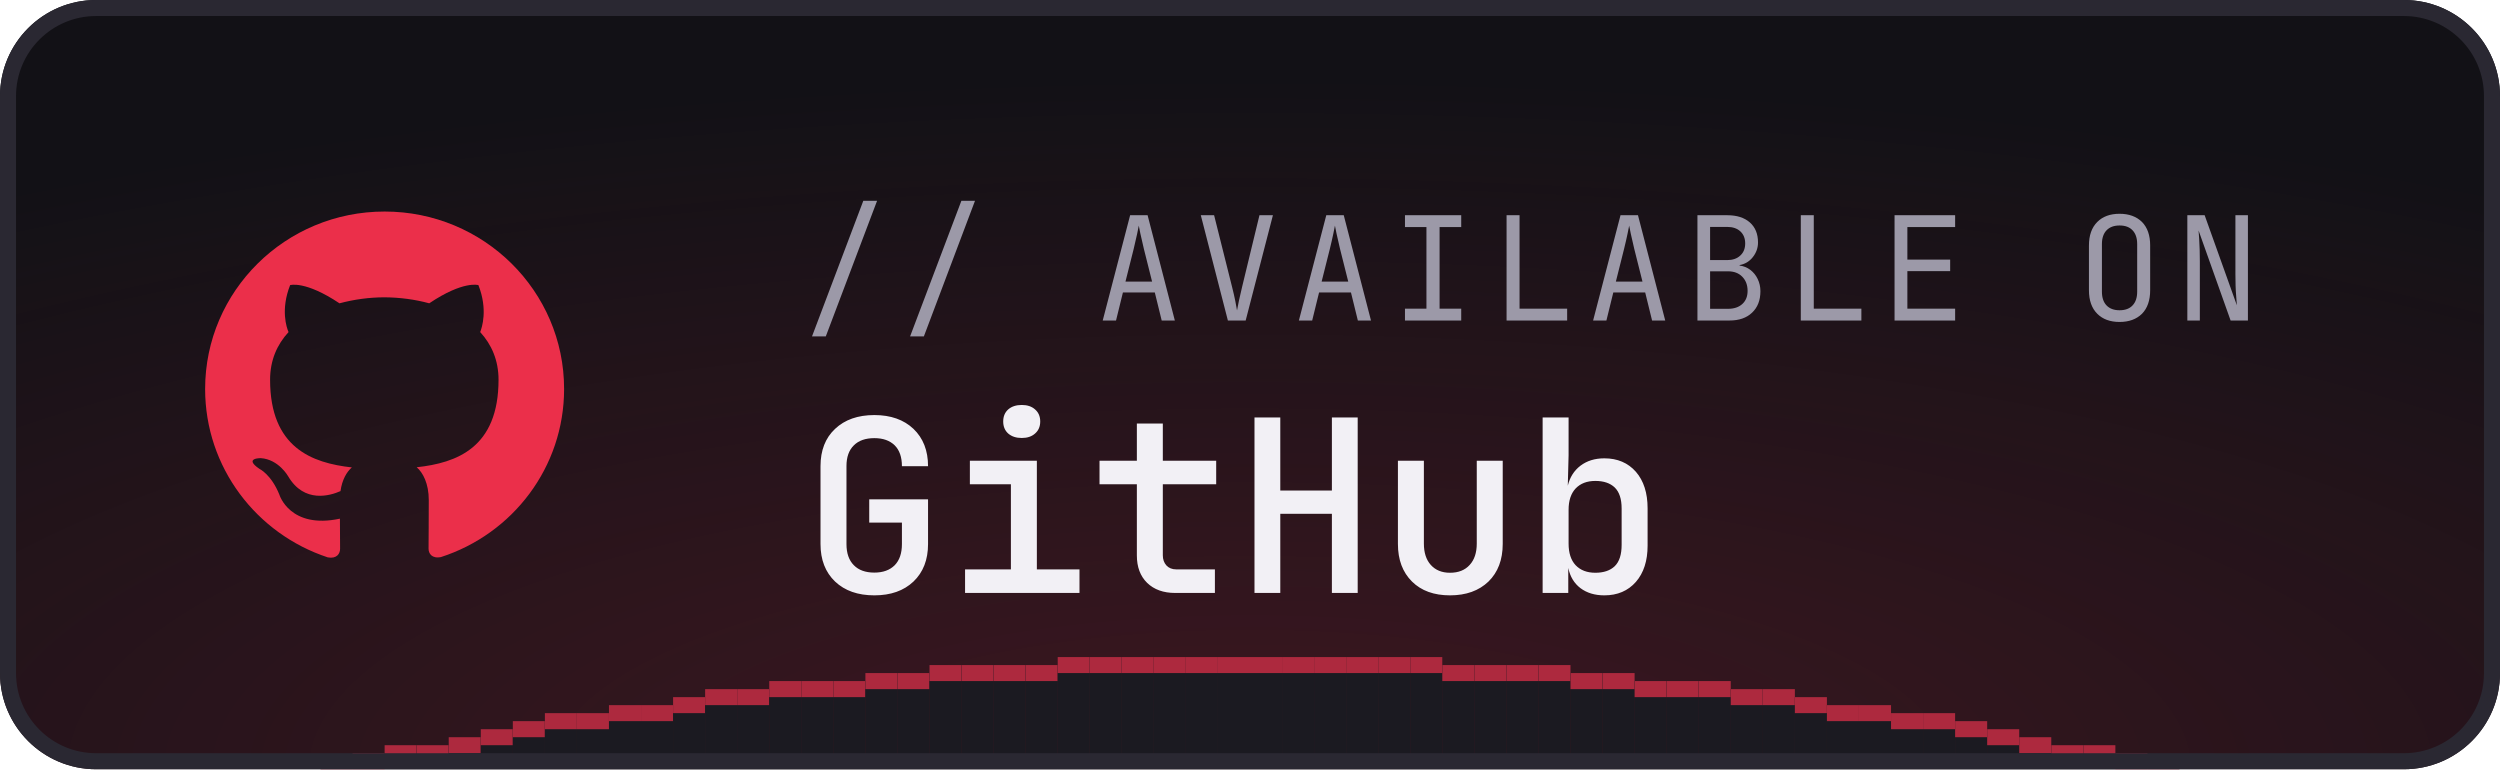
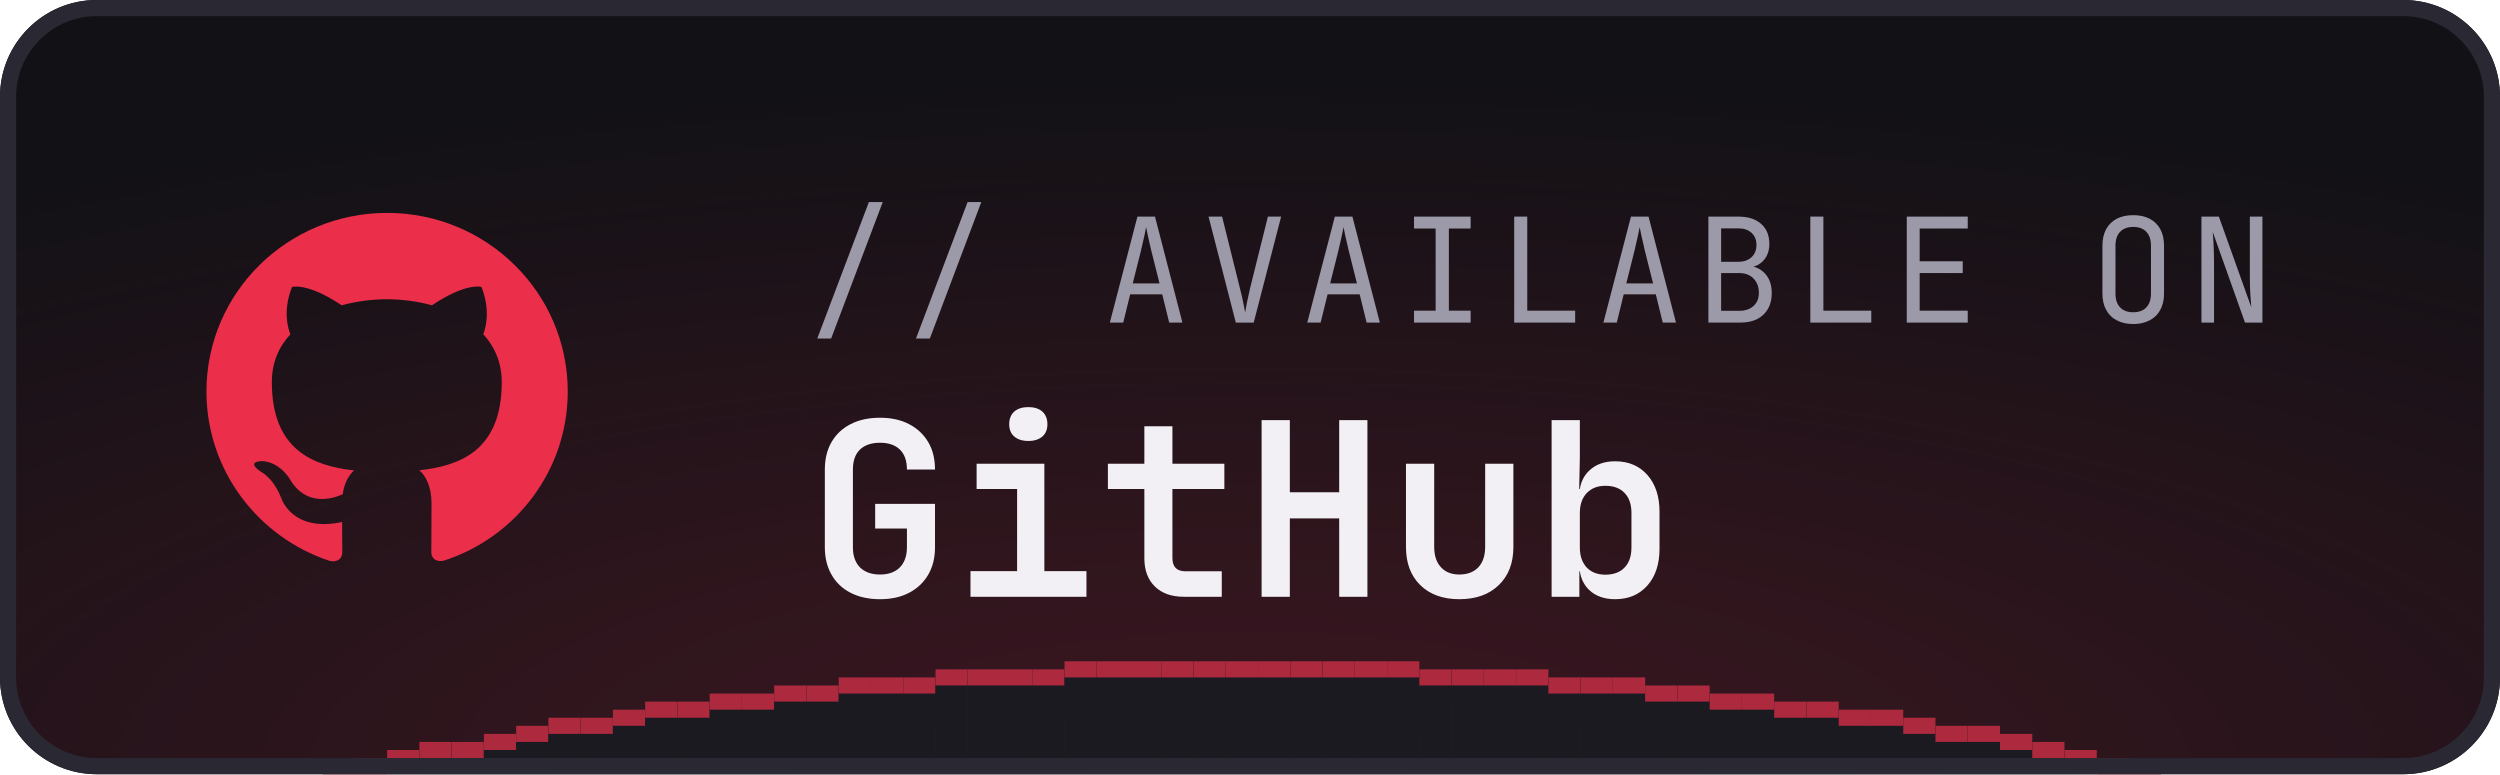
- <svg xmlns="http://www.w3.org/2000/svg" width="156" height="48" fill="none" viewBox="0 0 156 48">
+ <svg xmlns="http://www.w3.org/2000/svg" width="155" height="48" fill="none" viewBox="0 0 155 48">
  <defs>
    <clipPath id="badges-plugins-xbans-cozy-github-tile">
-       <rect width="156" height="48" rx="6" />
+       <rect width="155" height="48" rx="6" />
    </clipPath>
    <radialGradient id="badges-plugins-xbans-cozy-github-glow" cx="0.5" cy="1" r="0.9">
      <stop offset="0" stop-color="#EB2F4A" stop-opacity=".2" />
      <stop offset="1" stop-color="#EB2F4A" stop-opacity="0" />
    </radialGradient>
  </defs>
  <g clip-path="url(#badges-plugins-xbans-cozy-github-tile)">
-     <rect width="156" height="48" fill="#121116" />
-     <rect width="156" height="48" fill="url(#badges-plugins-xbans-cozy-github-glow)" />
+     <rect width="155" height="48" fill="#121116" />
+     <rect width="155" height="48" fill="url(#badges-plugins-xbans-cozy-github-glow)" />
    <rect x="0" y="53" width="2" height="-5" fill="#1B1A21" />
    <rect x="0" y="53" width="2" height="1" fill="#EB2F4A" fill-opacity=".7" />
    <rect x="2" y="52.5" width="2" height="-4.5" fill="#1B1A21" />
    <rect x="2" y="52.5" width="2" height="1" fill="#EB2F4A" fill-opacity=".7" />
    <rect x="4" y="52" width="2" height="-4" fill="#1B1A21" />
    <rect x="4" y="52" width="2" height="1" fill="#EB2F4A" fill-opacity=".7" />
-     <rect x="6" y="51.5" width="2" height="-3.5" fill="#1B1A21" />
-     <rect x="6" y="51.5" width="2" height="1" fill="#EB2F4A" fill-opacity=".7" />
+     <rect x="6" y="51" width="2" height="-3" fill="#1B1A21" />
+     <rect x="6" y="51" width="2" height="1" fill="#EB2F4A" fill-opacity=".7" />
    <rect x="8" y="50.5" width="2" height="-2.5" fill="#1B1A21" />
    <rect x="8" y="50.5" width="2" height="1" fill="#EB2F4A" fill-opacity=".7" />
    <rect x="10" y="50" width="2" height="-2" fill="#1B1A21" />
    <rect x="10" y="50" width="2" height="1" fill="#EB2F4A" fill-opacity=".7" />
    <rect x="12" y="49.5" width="2" height="-1.5" fill="#1B1A21" />
    <rect x="12" y="49.5" width="2" height="1" fill="#EB2F4A" fill-opacity=".7" />
    <rect x="14" y="49" width="2" height="-1" fill="#1B1A21" />
    <rect x="14" y="49" width="2" height="1" fill="#EB2F4A" fill-opacity=".7" />
    <rect x="16" y="48.5" width="2" height="-0.5" fill="#1B1A21" />
    <rect x="16" y="48.5" width="2" height="1" fill="#EB2F4A" fill-opacity=".7" />
    <rect x="18" y="48" width="2" height="0" fill="#1B1A21" />
    <rect x="18" y="48" width="2" height="1" fill="#EB2F4A" fill-opacity=".7" />
    <rect x="20" y="47.5" width="2" height="0.5" fill="#1B1A21" />
    <rect x="20" y="47.5" width="2" height="1" fill="#EB2F4A" fill-opacity=".7" />
    <rect x="22" y="47" width="2" height="1" fill="#1B1A21" />
    <rect x="22" y="47" width="2" height="1" fill="#EB2F4A" fill-opacity=".7" />
    <rect x="24" y="46.5" width="2" height="1.5" fill="#1B1A21" />
    <rect x="24" y="46.5" width="2" height="1" fill="#EB2F4A" fill-opacity=".7" />
-     <rect x="26" y="46.5" width="2" height="1.5" fill="#1B1A21" />
-     <rect x="26" y="46.5" width="2" height="1" fill="#EB2F4A" fill-opacity=".7" />
+     <rect x="26" y="46" width="2" height="2" fill="#1B1A21" />
+     <rect x="26" y="46" width="2" height="1" fill="#EB2F4A" fill-opacity=".7" />
    <rect x="28" y="46" width="2" height="2" fill="#1B1A21" />
    <rect x="28" y="46" width="2" height="1" fill="#EB2F4A" fill-opacity=".7" />
    <rect x="30" y="45.5" width="2" height="2.5" fill="#1B1A21" />
    <rect x="30" y="45.5" width="2" height="1" fill="#EB2F4A" fill-opacity=".7" />
    <rect x="32" y="45" width="2" height="3" fill="#1B1A21" />
    <rect x="32" y="45" width="2" height="1" fill="#EB2F4A" fill-opacity=".7" />
    <rect x="34" y="44.5" width="2" height="3.5" fill="#1B1A21" />
    <rect x="34" y="44.5" width="2" height="1" fill="#EB2F4A" fill-opacity=".7" />
    <rect x="36" y="44.5" width="2" height="3.5" fill="#1B1A21" />
    <rect x="36" y="44.5" width="2" height="1" fill="#EB2F4A" fill-opacity=".7" />
    <rect x="38" y="44" width="2" height="4" fill="#1B1A21" />
    <rect x="38" y="44" width="2" height="1" fill="#EB2F4A" fill-opacity=".7" />
-     <rect x="40" y="44" width="2" height="4" fill="#1B1A21" />
-     <rect x="40" y="44" width="2" height="1" fill="#EB2F4A" fill-opacity=".7" />
+     <rect x="40" y="43.5" width="2" height="4.5" fill="#1B1A21" />
+     <rect x="40" y="43.5" width="2" height="1" fill="#EB2F4A" fill-opacity=".7" />
    <rect x="42" y="43.5" width="2" height="4.5" fill="#1B1A21" />
    <rect x="42" y="43.5" width="2" height="1" fill="#EB2F4A" fill-opacity=".7" />
    <rect x="44" y="43" width="2" height="5" fill="#1B1A21" />
    <rect x="44" y="43" width="2" height="1" fill="#EB2F4A" fill-opacity=".7" />
    <rect x="46" y="43" width="2" height="5" fill="#1B1A21" />
    <rect x="46" y="43" width="2" height="1" fill="#EB2F4A" fill-opacity=".7" />
    <rect x="48" y="42.5" width="2" height="5.5" fill="#1B1A21" />
    <rect x="48" y="42.5" width="2" height="1" fill="#EB2F4A" fill-opacity=".7" />
    <rect x="50" y="42.5" width="2" height="5.5" fill="#1B1A21" />
    <rect x="50" y="42.5" width="2" height="1" fill="#EB2F4A" fill-opacity=".7" />
-     <rect x="52" y="42.5" width="2" height="5.5" fill="#1B1A21" />
-     <rect x="52" y="42.5" width="2" height="1" fill="#EB2F4A" fill-opacity=".7" />
+     <rect x="52" y="42" width="2" height="6" fill="#1B1A21" />
+     <rect x="52" y="42" width="2" height="1" fill="#EB2F4A" fill-opacity=".7" />
    <rect x="54" y="42" width="2" height="6" fill="#1B1A21" />
    <rect x="54" y="42" width="2" height="1" fill="#EB2F4A" fill-opacity=".7" />
    <rect x="56" y="42" width="2" height="6" fill="#1B1A21" />
    <rect x="56" y="42" width="2" height="1" fill="#EB2F4A" fill-opacity=".7" />
    <rect x="58" y="41.5" width="2" height="6.5" fill="#1B1A21" />
    <rect x="58" y="41.5" width="2" height="1" fill="#EB2F4A" fill-opacity=".7" />
    <rect x="60" y="41.5" width="2" height="6.5" fill="#1B1A21" />
    <rect x="60" y="41.5" width="2" height="1" fill="#EB2F4A" fill-opacity=".7" />
    <rect x="62" y="41.5" width="2" height="6.5" fill="#1B1A21" />
    <rect x="62" y="41.5" width="2" height="1" fill="#EB2F4A" fill-opacity=".7" />
    <rect x="64" y="41.5" width="2" height="6.5" fill="#1B1A21" />
    <rect x="64" y="41.5" width="2" height="1" fill="#EB2F4A" fill-opacity=".7" />
    <rect x="66" y="41" width="2" height="7" fill="#1B1A21" />
    <rect x="66" y="41" width="2" height="1" fill="#EB2F4A" fill-opacity=".7" />
    <rect x="68" y="41" width="2" height="7" fill="#1B1A21" />
    <rect x="68" y="41" width="2" height="1" fill="#EB2F4A" fill-opacity=".7" />
    <rect x="70" y="41" width="2" height="7" fill="#1B1A21" />
    <rect x="70" y="41" width="2" height="1" fill="#EB2F4A" fill-opacity=".7" />
    <rect x="72" y="41" width="2" height="7" fill="#1B1A21" />
    <rect x="72" y="41" width="2" height="1" fill="#EB2F4A" fill-opacity=".7" />
    <rect x="74" y="41" width="2" height="7" fill="#1B1A21" />
    <rect x="74" y="41" width="2" height="1" fill="#EB2F4A" fill-opacity=".7" />
    <rect x="76" y="41" width="2" height="7" fill="#1B1A21" />
    <rect x="76" y="41" width="2" height="1" fill="#EB2F4A" fill-opacity=".7" />
    <rect x="78" y="41" width="2" height="7" fill="#1B1A21" />
    <rect x="78" y="41" width="2" height="1" fill="#EB2F4A" fill-opacity=".7" />
    <rect x="80" y="41" width="2" height="7" fill="#1B1A21" />
    <rect x="80" y="41" width="2" height="1" fill="#EB2F4A" fill-opacity=".7" />
    <rect x="82" y="41" width="2" height="7" fill="#1B1A21" />
    <rect x="82" y="41" width="2" height="1" fill="#EB2F4A" fill-opacity=".7" />
    <rect x="84" y="41" width="2" height="7" fill="#1B1A21" />
    <rect x="84" y="41" width="2" height="1" fill="#EB2F4A" fill-opacity=".7" />
    <rect x="86" y="41" width="2" height="7" fill="#1B1A21" />
    <rect x="86" y="41" width="2" height="1" fill="#EB2F4A" fill-opacity=".7" />
-     <rect x="88" y="41" width="2" height="7" fill="#1B1A21" />
-     <rect x="88" y="41" width="2" height="1" fill="#EB2F4A" fill-opacity=".7" />
+     <rect x="88" y="41.5" width="2" height="6.5" fill="#1B1A21" />
+     <rect x="88" y="41.5" width="2" height="1" fill="#EB2F4A" fill-opacity=".7" />
    <rect x="90" y="41.5" width="2" height="6.5" fill="#1B1A21" />
    <rect x="90" y="41.5" width="2" height="1" fill="#EB2F4A" fill-opacity=".7" />
    <rect x="92" y="41.5" width="2" height="6.5" fill="#1B1A21" />
    <rect x="92" y="41.5" width="2" height="1" fill="#EB2F4A" fill-opacity=".7" />
    <rect x="94" y="41.5" width="2" height="6.5" fill="#1B1A21" />
    <rect x="94" y="41.5" width="2" height="1" fill="#EB2F4A" fill-opacity=".7" />
-     <rect x="96" y="41.5" width="2" height="6.5" fill="#1B1A21" />
-     <rect x="96" y="41.5" width="2" height="1" fill="#EB2F4A" fill-opacity=".7" />
+     <rect x="96" y="42" width="2" height="6" fill="#1B1A21" />
+     <rect x="96" y="42" width="2" height="1" fill="#EB2F4A" fill-opacity=".7" />
    <rect x="98" y="42" width="2" height="6" fill="#1B1A21" />
    <rect x="98" y="42" width="2" height="1" fill="#EB2F4A" fill-opacity=".7" />
    <rect x="100" y="42" width="2" height="6" fill="#1B1A21" />
    <rect x="100" y="42" width="2" height="1" fill="#EB2F4A" fill-opacity=".7" />
    <rect x="102" y="42.5" width="2" height="5.5" fill="#1B1A21" />
    <rect x="102" y="42.5" width="2" height="1" fill="#EB2F4A" fill-opacity=".7" />
    <rect x="104" y="42.5" width="2" height="5.5" fill="#1B1A21" />
    <rect x="104" y="42.5" width="2" height="1" fill="#EB2F4A" fill-opacity=".7" />
-     <rect x="106" y="42.5" width="2" height="5.5" fill="#1B1A21" />
-     <rect x="106" y="42.5" width="2" height="1" fill="#EB2F4A" fill-opacity=".7" />
+     <rect x="106" y="43" width="2" height="5" fill="#1B1A21" />
+     <rect x="106" y="43" width="2" height="1" fill="#EB2F4A" fill-opacity=".7" />
    <rect x="108" y="43" width="2" height="5" fill="#1B1A21" />
    <rect x="108" y="43" width="2" height="1" fill="#EB2F4A" fill-opacity=".7" />
-     <rect x="110" y="43" width="2" height="5" fill="#1B1A21" />
-     <rect x="110" y="43" width="2" height="1" fill="#EB2F4A" fill-opacity=".7" />
+     <rect x="110" y="43.5" width="2" height="4.5" fill="#1B1A21" />
+     <rect x="110" y="43.5" width="2" height="1" fill="#EB2F4A" fill-opacity=".7" />
    <rect x="112" y="43.5" width="2" height="4.5" fill="#1B1A21" />
    <rect x="112" y="43.5" width="2" height="1" fill="#EB2F4A" fill-opacity=".7" />
    <rect x="114" y="44" width="2" height="4" fill="#1B1A21" />
    <rect x="114" y="44" width="2" height="1" fill="#EB2F4A" fill-opacity=".7" />
    <rect x="116" y="44" width="2" height="4" fill="#1B1A21" />
    <rect x="116" y="44" width="2" height="1" fill="#EB2F4A" fill-opacity=".7" />
    <rect x="118" y="44.5" width="2" height="3.5" fill="#1B1A21" />
    <rect x="118" y="44.5" width="2" height="1" fill="#EB2F4A" fill-opacity=".7" />
-     <rect x="120" y="44.5" width="2" height="3.5" fill="#1B1A21" />
-     <rect x="120" y="44.5" width="2" height="1" fill="#EB2F4A" fill-opacity=".7" />
+     <rect x="120" y="45" width="2" height="3" fill="#1B1A21" />
+     <rect x="120" y="45" width="2" height="1" fill="#EB2F4A" fill-opacity=".7" />
    <rect x="122" y="45" width="2" height="3" fill="#1B1A21" />
    <rect x="122" y="45" width="2" height="1" fill="#EB2F4A" fill-opacity=".7" />
    <rect x="124" y="45.5" width="2" height="2.5" fill="#1B1A21" />
    <rect x="124" y="45.5" width="2" height="1" fill="#EB2F4A" fill-opacity=".7" />
    <rect x="126" y="46" width="2" height="2" fill="#1B1A21" />
    <rect x="126" y="46" width="2" height="1" fill="#EB2F4A" fill-opacity=".7" />
    <rect x="128" y="46.5" width="2" height="1.5" fill="#1B1A21" />
    <rect x="128" y="46.5" width="2" height="1" fill="#EB2F4A" fill-opacity=".7" />
-     <rect x="130" y="46.5" width="2" height="1.5" fill="#1B1A21" />
-     <rect x="130" y="46.5" width="2" height="1" fill="#EB2F4A" fill-opacity=".7" />
-     <rect x="132" y="47" width="2" height="1" fill="#1B1A21" />
-     <rect x="132" y="47" width="2" height="1" fill="#EB2F4A" fill-opacity=".7" />
-     <rect x="134" y="47.5" width="2" height="0.5" fill="#1B1A21" />
-     <rect x="134" y="47.5" width="2" height="1" fill="#EB2F4A" fill-opacity=".7" />
+     <rect x="130" y="47" width="2" height="1" fill="#1B1A21" />
+     <rect x="130" y="47" width="2" height="1" fill="#EB2F4A" fill-opacity=".7" />
+     <rect x="132" y="47.5" width="2" height="0.5" fill="#1B1A21" />
+     <rect x="132" y="47.5" width="2" height="1" fill="#EB2F4A" fill-opacity=".7" />
+     <rect x="134" y="48" width="2" height="0" fill="#1B1A21" />
+     <rect x="134" y="48" width="2" height="1" fill="#EB2F4A" fill-opacity=".7" />
    <rect x="136" y="48" width="2" height="0" fill="#1B1A21" />
    <rect x="136" y="48" width="2" height="1" fill="#EB2F4A" fill-opacity=".7" />
    <rect x="138" y="48.5" width="2" height="-0.5" fill="#1B1A21" />
    <rect x="138" y="48.5" width="2" height="1" fill="#EB2F4A" fill-opacity=".7" />
-     <rect x="140" y="49" width="2" height="-1" fill="#1B1A21" />
-     <rect x="140" y="49" width="2" height="1" fill="#EB2F4A" fill-opacity=".7" />
-     <rect x="142" y="49.5" width="2" height="-1.5" fill="#1B1A21" />
-     <rect x="142" y="49.5" width="2" height="1" fill="#EB2F4A" fill-opacity=".7" />
-     <rect x="144" y="50" width="2" height="-2" fill="#1B1A21" />
-     <rect x="144" y="50" width="2" height="1" fill="#EB2F4A" fill-opacity=".7" />
-     <rect x="146" y="50.5" width="2" height="-2.5" fill="#1B1A21" />
-     <rect x="146" y="50.5" width="2" height="1" fill="#EB2F4A" fill-opacity=".7" />
+     <rect x="140" y="49.5" width="2" height="-1.5" fill="#1B1A21" />
+     <rect x="140" y="49.5" width="2" height="1" fill="#EB2F4A" fill-opacity=".7" />
+     <rect x="142" y="50" width="2" height="-2" fill="#1B1A21" />
+     <rect x="142" y="50" width="2" height="1" fill="#EB2F4A" fill-opacity=".7" />
+     <rect x="144" y="50.5" width="2" height="-2.5" fill="#1B1A21" />
+     <rect x="144" y="50.5" width="2" height="1" fill="#EB2F4A" fill-opacity=".7" />
+     <rect x="146" y="51" width="2" height="-3" fill="#1B1A21" />
+     <rect x="146" y="51" width="2" height="1" fill="#EB2F4A" fill-opacity=".7" />
    <rect x="148" y="51.5" width="2" height="-3.5" fill="#1B1A21" />
    <rect x="148" y="51.5" width="2" height="1" fill="#EB2F4A" fill-opacity=".7" />
    <rect x="150" y="52" width="2" height="-4" fill="#1B1A21" />
    <rect x="150" y="52" width="2" height="1" fill="#EB2F4A" fill-opacity=".7" />
-     <rect x="152" y="52.5" width="2" height="-4.5" fill="#1B1A21" />
-     <rect x="152" y="52.5" width="2" height="1" fill="#EB2F4A" fill-opacity=".7" />
-     <rect x="154" y="53" width="2" height="-5" fill="#1B1A21" />
-     <rect x="154" y="53" width="2" height="1" fill="#EB2F4A" fill-opacity=".7" />
+     <rect x="152" y="53" width="2" height="-5" fill="#1B1A21" />
+     <rect x="152" y="53" width="2" height="1" fill="#EB2F4A" fill-opacity=".7" />
+     <rect x="154" y="53.5" width="2" height="-5.5" fill="#1B1A21" />
+     <rect x="154" y="53.5" width="2" height="1" fill="#EB2F4A" fill-opacity=".7" />
  </g>
-   <rect x=".5" y=".5" width="155" height="47" rx="5.5" stroke="#2A2832" />
+   <rect x=".5" y=".5" width="154" height="47" rx="5.5" stroke="#2A2832" />
  <g transform="translate(8 8) scale(0.8)">
    <g>
      <path fill="#EB2F4A" d="M20 6.5c-7.734 0-14 6.2-14 13.842 0 6.118 4.011 11.304 9.57 13.134.703.13.957-.298.957-.668 0-.328-.008-1.198-.013-2.352-3.897.834-4.718-1.86-4.718-1.86-.638-1.596-1.558-2.024-1.558-2.024-1.267-.856.1-.837.1-.837 1.404.094 2.143 1.423 2.143 1.423 1.248 2.117 3.276 1.505 4.078 1.148.123-.892.488-1.505.885-1.847-3.108-.346-6.377-1.536-6.377-6.84 0-1.514.543-2.748 1.44-3.717-.155-.347-.63-1.757.123-3.663 0 0 1.172-.37 3.85 1.42a13.7 13.7 0 0 1 3.5-.469c1.19.008 2.38.162 3.501.468 2.663-1.789 3.834-1.42 3.834-1.42.751 1.907.277 3.317.14 3.664.889.97 1.431 2.204 1.431 3.717 0 5.316-3.273 6.488-6.384 6.827.486.414.942 1.266.942 2.56 0 1.85-.017 3.342-.017 3.793 0 .36.245.792.966.653C29.993 31.642 34 26.45 34 20.34 34 12.7 27.734 6.5 20 6.5" />
    </g>
  </g>
-   <path fill="#9C99A8" d="M51.53 20.99L50.67 20.99L53.87 12.53L54.73 12.53L51.53 20.99M57.65 20.99L56.79 20.99L59.99 12.53L60.84 12.53L57.65 20.99M69.64 20L68.81 20L70.52 13.43L71.61 13.43L73.31 20L72.49 20L72.06 18.25L70.07 18.25L69.64 20M70.74 15.54L70.23 17.57L71.89 17.57L71.38 15.54Q71.24 14.97 71.16 14.58Q71.08 14.2 71.06 14.08L71.06 14.08Q71.04 14.2 70.96 14.58Q70.88 14.97 70.74 15.54L70.74 15.54M77.73 20L76.62 20L74.93 13.43L75.76 13.43L76.88 17.9Q77 18.37 77.08 18.77Q77.15 19.16 77.19 19.37L77.19 19.37Q77.23 19.16 77.31 18.76Q77.4 18.36 77.51 17.89L77.51 17.89L78.59 13.43L79.43 13.43L77.73 20M81.88 20L81.05 20L82.76 13.43L83.85 13.43L85.55 20L84.73 20L84.3 18.25L82.31 18.25L81.88 20M82.98 15.54L82.47 17.57L84.13 17.57L83.62 15.54Q83.48 14.97 83.4 14.58Q83.32 14.2 83.3 14.08L83.3 14.08Q83.28 14.2 83.2 14.58Q83.12 14.97 82.98 15.54L82.98 15.54M91.18 20L87.67 20L87.67 19.26L89.01 19.26L89.01 14.17L87.67 14.17L87.67 13.43L91.18 13.43L91.18 14.17L89.83 14.17L89.83 19.26L91.18 19.26L91.18 20M97.79 20L94.01 20L94.01 13.43L94.82 13.43L94.82 19.26L97.79 19.26L97.79 20M100.24 20L99.41 20L101.12 13.43L102.21 13.43L103.91 20L103.09 20L102.66 18.25L100.67 18.25L100.24 20M101.34 15.54L100.83 17.57L102.49 17.57L101.98 15.54Q101.84 14.97 101.76 14.58Q101.68 14.2 101.66 14.08L101.66 14.08Q101.64 14.2 101.56 14.58Q101.48 14.97 101.34 15.54L101.34 15.54M107.92 20L105.92 20L105.92 13.43L107.78 13.43Q108.68 13.43 109.19 13.88Q109.7 14.33 109.7 15.13L109.7 15.13Q109.7 15.63 109.38 16.04Q109.06 16.45 108.55 16.54L108.55 16.54L108.55 16.57Q108.93 16.62 109.22 16.84Q109.52 17.07 109.68 17.41Q109.85 17.76 109.85 18.17L109.85 18.17Q109.85 19.02 109.33 19.51Q108.82 20 107.92 20L107.92 20M106.71 14.16L106.71 16.23L107.77 16.23Q108.29 16.23 108.59 15.95Q108.9 15.67 108.9 15.19L108.9 15.19Q108.9 14.72 108.6 14.44Q108.3 14.16 107.78 14.16L107.78 14.16L106.71 14.16M106.71 16.93L106.71 19.27L107.83 19.27Q108.39 19.27 108.72 18.97Q109.05 18.67 109.05 18.15L109.05 18.15Q109.05 17.61 108.72 17.27Q108.39 16.93 107.83 16.93L107.83 16.93L106.71 16.93M116.15 20L112.37 20L112.37 13.43L113.18 13.43L113.18 19.26L116.15 19.26L116.15 20M122 20L118.22 20L118.22 13.43L122 13.43L122 14.17L119.02 14.17L119.02 16.2L121.69 16.2L121.69 16.92L119.02 16.92L119.02 19.26L122 19.26L122 20M132.26 20.09L132.26 20.09Q131.38 20.09 130.87 19.58Q130.35 19.06 130.35 18.11L130.35 18.11L130.35 15.32Q130.35 14.37 130.87 13.85Q131.38 13.34 132.26 13.34L132.26 13.34Q133.14 13.34 133.66 13.85Q134.17 14.37 134.17 15.31L134.17 15.31L134.17 18.11Q134.17 19.06 133.66 19.58Q133.14 20.09 132.26 20.09M132.26 19.36L132.26 19.36Q132.79 19.36 133.07 19.06Q133.36 18.76 133.36 18.2L133.36 18.2L133.36 15.23Q133.36 14.67 133.07 14.37Q132.79 14.07 132.26 14.07L132.26 14.07Q131.74 14.07 131.45 14.37Q131.16 14.67 131.16 15.23L131.16 15.23L131.16 18.2Q131.16 18.76 131.45 19.06Q131.74 19.36 132.26 19.36M137.27 20L136.49 20L136.49 13.43L137.57 13.43L139.58 19.05Q139.56 18.83 139.54 18.5Q139.51 18.17 139.5 17.81Q139.49 17.44 139.49 17.12L139.49 17.12L139.49 13.43L140.27 13.43L140.27 20L139.19 20L137.19 14.38Q137.21 14.59 137.23 14.92Q137.25 15.25 137.26 15.61Q137.27 15.98 137.27 16.31L137.27 16.31L137.27 20" />
-   <path fill="#F2F0F5" d="M54.56 37.15L54.56 37.15Q53.02 37.15 52.11 36.29Q51.2 35.42 51.2 33.95L51.2 33.95L51.2 29.09Q51.2 27.61 52.11 26.76Q53.02 25.9 54.56 25.9L54.56 25.9Q56.09 25.9 57 26.76Q57.91 27.63 57.91 29.09L57.91 29.09L56.28 29.09Q56.28 28.24 55.83 27.79Q55.37 27.34 54.56 27.34L54.56 27.34Q53.73 27.34 53.28 27.79Q52.82 28.24 52.82 29.08L52.82 29.08L52.82 33.95Q52.82 34.81 53.28 35.27Q53.73 35.73 54.56 35.73L54.56 35.73Q55.37 35.73 55.83 35.27Q56.28 34.81 56.28 33.95L56.28 33.95L56.28 32.61L54.24 32.61L54.24 31.16L57.91 31.16L57.91 33.95Q57.91 35.42 57 36.29Q56.09 37.15 54.56 37.15M67.36 37L60.22 37L60.22 35.53L63.08 35.53L63.08 30.22L60.52 30.22L60.52 28.75L64.7 28.75L64.7 35.53L67.36 35.53L67.36 37M63.76 27.33L63.76 27.33Q63.23 27.33 62.91 27.05Q62.6 26.77 62.6 26.3L62.6 26.3Q62.6 25.83 62.91 25.55Q63.23 25.27 63.76 25.27L63.76 25.27Q64.28 25.27 64.59 25.55Q64.91 25.83 64.91 26.3L64.91 26.3Q64.91 26.77 64.59 27.05Q64.28 27.33 63.76 27.33M75.81 37L73.33 37Q72.23 37 71.58 36.37Q70.94 35.74 70.94 34.66L70.94 34.66L70.94 30.22L68.61 30.22L68.61 28.75L70.94 28.75L70.94 26.43L72.56 26.43L72.56 28.75L75.89 28.75L75.89 30.22L72.56 30.22L72.56 34.65Q72.56 35.03 72.78 35.28Q73.01 35.53 73.4 35.53L73.4 35.53L75.81 35.53L75.81 37M79.89 37L78.28 37L78.28 26.05L79.89 26.05L79.89 30.61L83.11 30.61L83.11 26.05L84.72 26.05L84.72 37L83.11 37L83.11 32.06L79.89 32.06L79.89 37M90.48 37.15L90.48 37.15Q88.98 37.15 88.11 36.29Q87.23 35.42 87.23 33.94L87.23 33.94L87.23 28.75L88.85 28.75L88.85 33.92Q88.85 34.77 89.28 35.25Q89.72 35.74 90.48 35.74L90.48 35.74Q91.27 35.74 91.71 35.25Q92.15 34.77 92.15 33.92L92.15 33.92L92.15 28.75L93.77 28.75L93.77 33.94Q93.77 35.42 92.88 36.29Q91.98 37.15 90.48 37.15M100.11 37.15L100.11 37.15Q99.22 37.15 98.62 36.7Q98.03 36.25 97.86 35.44L97.86 35.44L97.86 37L96.26 37L96.26 26.05L97.88 26.05L97.88 28.41L97.83 30.31Q98.02 29.52 98.62 29.06Q99.23 28.6 100.11 28.6L100.11 28.6Q101.34 28.6 102.08 29.44Q102.81 30.28 102.81 31.72L102.81 31.72L102.81 34.05Q102.81 35.47 102.08 36.31Q101.34 37.15 100.11 37.15M99.55 35.74L99.55 35.74Q100.33 35.74 100.76 35.33Q101.19 34.91 101.19 34L101.19 34L101.19 31.73Q101.19 30.84 100.76 30.42Q100.33 30.01 99.55 30.01L99.55 30.01Q98.77 30.01 98.32 30.48Q97.88 30.95 97.88 31.81L97.88 31.81L97.88 33.92Q97.88 34.8 98.32 35.27Q98.77 35.74 99.55 35.74" />
+   <path d="M51.53 20.99L50.67 20.99L53.87 12.53L54.73 12.53L51.53 20.99M57.65 20.99L56.79 20.99L59.99 12.53L60.84 12.53L57.65 20.99M69.64 20L68.81 20L70.52 13.43L71.61 13.43L73.31 20L72.49 20L72.06 18.25L70.07 18.25L69.64 20M70.74 15.54L70.23 17.57L71.89 17.57L71.38 15.54Q71.24 14.97 71.16 14.58Q71.08 14.2 71.06 14.08L71.06 14.08Q71.04 14.2 70.96 14.58Q70.88 14.97 70.74 15.54L70.74 15.54M77.73 20L76.62 20L74.93 13.43L75.77 13.43L76.88 17.89Q77 18.36 77.08 18.76Q77.16 19.16 77.2 19.37L77.2 19.37Q77.23 19.16 77.31 18.76Q77.39 18.36 77.5 17.89L77.5 17.89L78.61 13.43L79.43 13.43L77.73 20M81.88 20L81.05 20L82.76 13.43L83.85 13.43L85.55 20L84.73 20L84.3 18.25L82.31 18.25L81.88 20M82.98 15.54L82.47 17.57L84.13 17.57L83.62 15.54Q83.48 14.97 83.4 14.58Q83.32 14.2 83.3 14.08L83.3 14.08Q83.28 14.2 83.2 14.58Q83.12 14.97 82.98 15.54L82.98 15.54M91.18 20L87.67 20L87.67 19.26L89.01 19.26L89.01 14.17L87.67 14.17L87.67 13.43L91.18 13.43L91.18 14.17L89.83 14.17L89.83 19.26L91.18 19.26L91.18 20M97.66 20L93.88 20L93.88 13.43L94.69 13.43L94.69 19.26L97.66 19.26L97.66 20M100.24 20L99.41 20L101.12 13.43L102.21 13.43L103.91 20L103.09 20L102.66 18.25L100.67 18.25L100.24 20M101.34 15.54L100.83 17.57L102.49 17.57L101.98 15.54Q101.84 14.97 101.76 14.58Q101.68 14.2 101.66 14.08L101.66 14.08Q101.64 14.2 101.56 14.58Q101.48 14.97 101.34 15.54L101.34 15.54M107.92 20L105.92 20L105.92 13.43L107.78 13.43Q108.68 13.43 109.19 13.88Q109.7 14.33 109.7 15.13L109.7 15.13Q109.7 15.58 109.51 15.91Q109.32 16.25 108.98 16.43L108.98 16.43Q108.85 16.49 108.72 16.53L108.72 16.53Q108.89 16.58 109.05 16.66L109.05 16.66Q109.43 16.87 109.64 17.25Q109.85 17.64 109.85 18.17L109.85 18.17Q109.85 18.73 109.62 19.14Q109.38 19.56 108.95 19.78Q108.52 20 107.92 20L107.92 20M106.71 16.93L106.71 19.27L107.83 19.27Q108.39 19.27 108.72 18.97Q109.05 18.67 109.05 18.15L109.05 18.15Q109.05 17.61 108.72 17.27Q108.39 16.93 107.83 16.93L107.83 16.93L106.71 16.93M106.71 14.16L106.71 16.23L107.77 16.23Q108.29 16.23 108.59 15.95Q108.9 15.67 108.9 15.19Q108.9 14.72 108.6 14.44Q108.3 14.16 107.78 14.16L107.78 14.16L106.71 14.16M116.02 20L112.24 20L112.24 13.43L113.05 13.43L113.05 19.26L116.02 19.26L116.02 20M122 20L118.22 20L118.22 13.43L122 13.43L122 14.17L119.02 14.17L119.02 16.2L121.69 16.2L121.69 16.93L119.02 16.93L119.02 19.26L122 19.26L122 20M132.26 20.09L132.26 20.09Q131.67 20.09 131.24 19.86Q130.81 19.64 130.58 19.21Q130.35 18.79 130.35 18.2L130.35 18.2L130.35 15.23Q130.35 14.64 130.58 14.21Q130.81 13.79 131.24 13.56Q131.67 13.34 132.26 13.34L132.26 13.34Q132.85 13.34 133.28 13.56Q133.71 13.79 133.94 14.21Q134.17 14.64 134.17 15.22L134.17 15.22L134.17 18.2Q134.17 18.79 133.94 19.21Q133.71 19.64 133.28 19.86Q132.85 20.09 132.26 20.09M132.26 19.36L132.26 19.36Q132.79 19.36 133.07 19.06Q133.36 18.76 133.36 18.2L133.36 18.2L133.36 15.23Q133.36 14.67 133.07 14.37Q132.79 14.07 132.26 14.07L132.26 14.07Q131.74 14.07 131.45 14.37Q131.16 14.67 131.16 15.23L131.16 15.23L131.16 18.2Q131.16 18.76 131.45 19.06Q131.74 19.36 132.26 19.36M137.27 20L136.49 20L136.49 13.43L137.57 13.43L139.58 19.05Q139.56 18.83 139.54 18.5Q139.51 18.17 139.5 17.81Q139.49 17.44 139.49 17.12L139.49 17.12L139.49 13.43L140.27 13.43L140.27 20L139.19 20L137.19 14.38Q137.21 14.59 137.23 14.92Q137.25 15.25 137.26 15.61Q137.27 15.98 137.27 16.31L137.27 16.31L137.27 20" fill="#9C99A8" />
+   <path d="M54.56 37.15L54.56 37.15Q53.52 37.15 52.75 36.76Q51.98 36.37 51.56 35.64Q51.14 34.91 51.14 33.94L51.14 33.94L51.14 29.11Q51.14 28.12 51.56 27.4Q51.98 26.68 52.75 26.29Q53.52 25.9 54.56 25.9L54.56 25.9Q55.61 25.9 56.37 26.3Q57.13 26.7 57.55 27.41Q57.97 28.12 57.97 29.11L57.97 29.11L56.23 29.11Q56.23 28.3 55.79 27.87Q55.35 27.45 54.56 27.45L54.56 27.45Q53.77 27.45 53.32 27.87Q52.88 28.3 52.88 29.11L52.88 29.11L52.88 33.94Q52.88 34.73 53.32 35.18Q53.77 35.62 54.56 35.62L54.56 35.62Q55.35 35.62 55.79 35.18Q56.23 34.73 56.23 33.92L56.23 33.92L56.23 32.77L54.26 32.77L54.26 31.24L57.97 31.24L57.97 33.94Q57.97 34.91 57.55 35.63Q57.13 36.35 56.37 36.75Q55.61 37.15 54.56 37.15M67.36 37L60.17 37L60.17 35.41L63.06 35.41L63.06 30.32L60.55 30.32L60.55 28.75L64.75 28.75L64.75 35.41L67.36 35.41L67.36 37M63.76 27.34L63.76 27.34Q63.2 27.34 62.88 27.06Q62.57 26.79 62.57 26.3L62.57 26.3Q62.57 25.81 62.88 25.52Q63.2 25.24 63.76 25.24L63.76 25.24Q64.31 25.24 64.63 25.52Q64.94 25.81 64.94 26.3L64.94 26.3Q64.94 26.79 64.63 27.06Q64.31 27.34 63.76 27.34M75.75 37L73.4 37Q72.25 37 71.6 36.36Q70.95 35.73 70.95 34.6L70.95 34.6L70.95 30.32L68.69 30.32L68.69 28.75L70.95 28.75L70.95 26.43L72.69 26.43L72.69 28.75L75.91 28.75L75.91 30.32L72.69 30.32L72.69 34.6Q72.69 35.42 73.5 35.42L73.5 35.42L75.75 35.42L75.75 37M79.97 37L78.22 37L78.22 26.05L79.97 26.05L79.97 30.52L83.03 30.52L83.03 26.05L84.78 26.05L84.78 37L83.03 37L83.03 32.14L79.97 32.14L79.97 37M90.48 37.15L90.48 37.15Q88.95 37.15 88.06 36.28Q87.17 35.41 87.17 33.91L87.17 33.91L87.17 28.75L88.92 28.75L88.92 33.9Q88.92 34.72 89.34 35.17Q89.75 35.62 90.48 35.62L90.48 35.62Q91.23 35.62 91.66 35.17Q92.08 34.72 92.08 33.9L92.08 33.9L92.08 28.75L93.83 28.75L93.83 33.91Q93.83 35.41 92.92 36.28Q92.02 37.15 90.48 37.15M100.14 37.15L100.14 37.15Q99.13 37.15 98.53 36.58L98.53 36.58Q98.06 36.13 97.95 35.42L97.95 35.42L97.92 35.42L97.92 37L96.2 37L96.2 26.05L97.95 26.05L97.95 28.39L97.91 30.32L97.95 30.32Q98.06 29.62 98.54 29.17L98.54 29.17Q99.14 28.6 100.14 28.6L100.14 28.6Q101.39 28.6 102.14 29.45Q102.89 30.3 102.89 31.73L102.89 31.73L102.89 34.02Q102.89 35.45 102.14 36.3Q101.39 37.15 100.14 37.15M99.53 35.63L99.53 35.63Q100.3 35.63 100.72 35.19Q101.15 34.75 101.15 33.94L101.15 33.94L101.15 31.81Q101.15 31 100.72 30.56Q100.3 30.12 99.53 30.12L99.53 30.12Q98.81 30.12 98.38 30.57Q97.95 31.02 97.95 31.81L97.95 31.81L97.95 33.94Q97.95 34.73 98.38 35.19Q98.81 35.63 99.53 35.63" fill="#F2F0F5" />
</svg>
